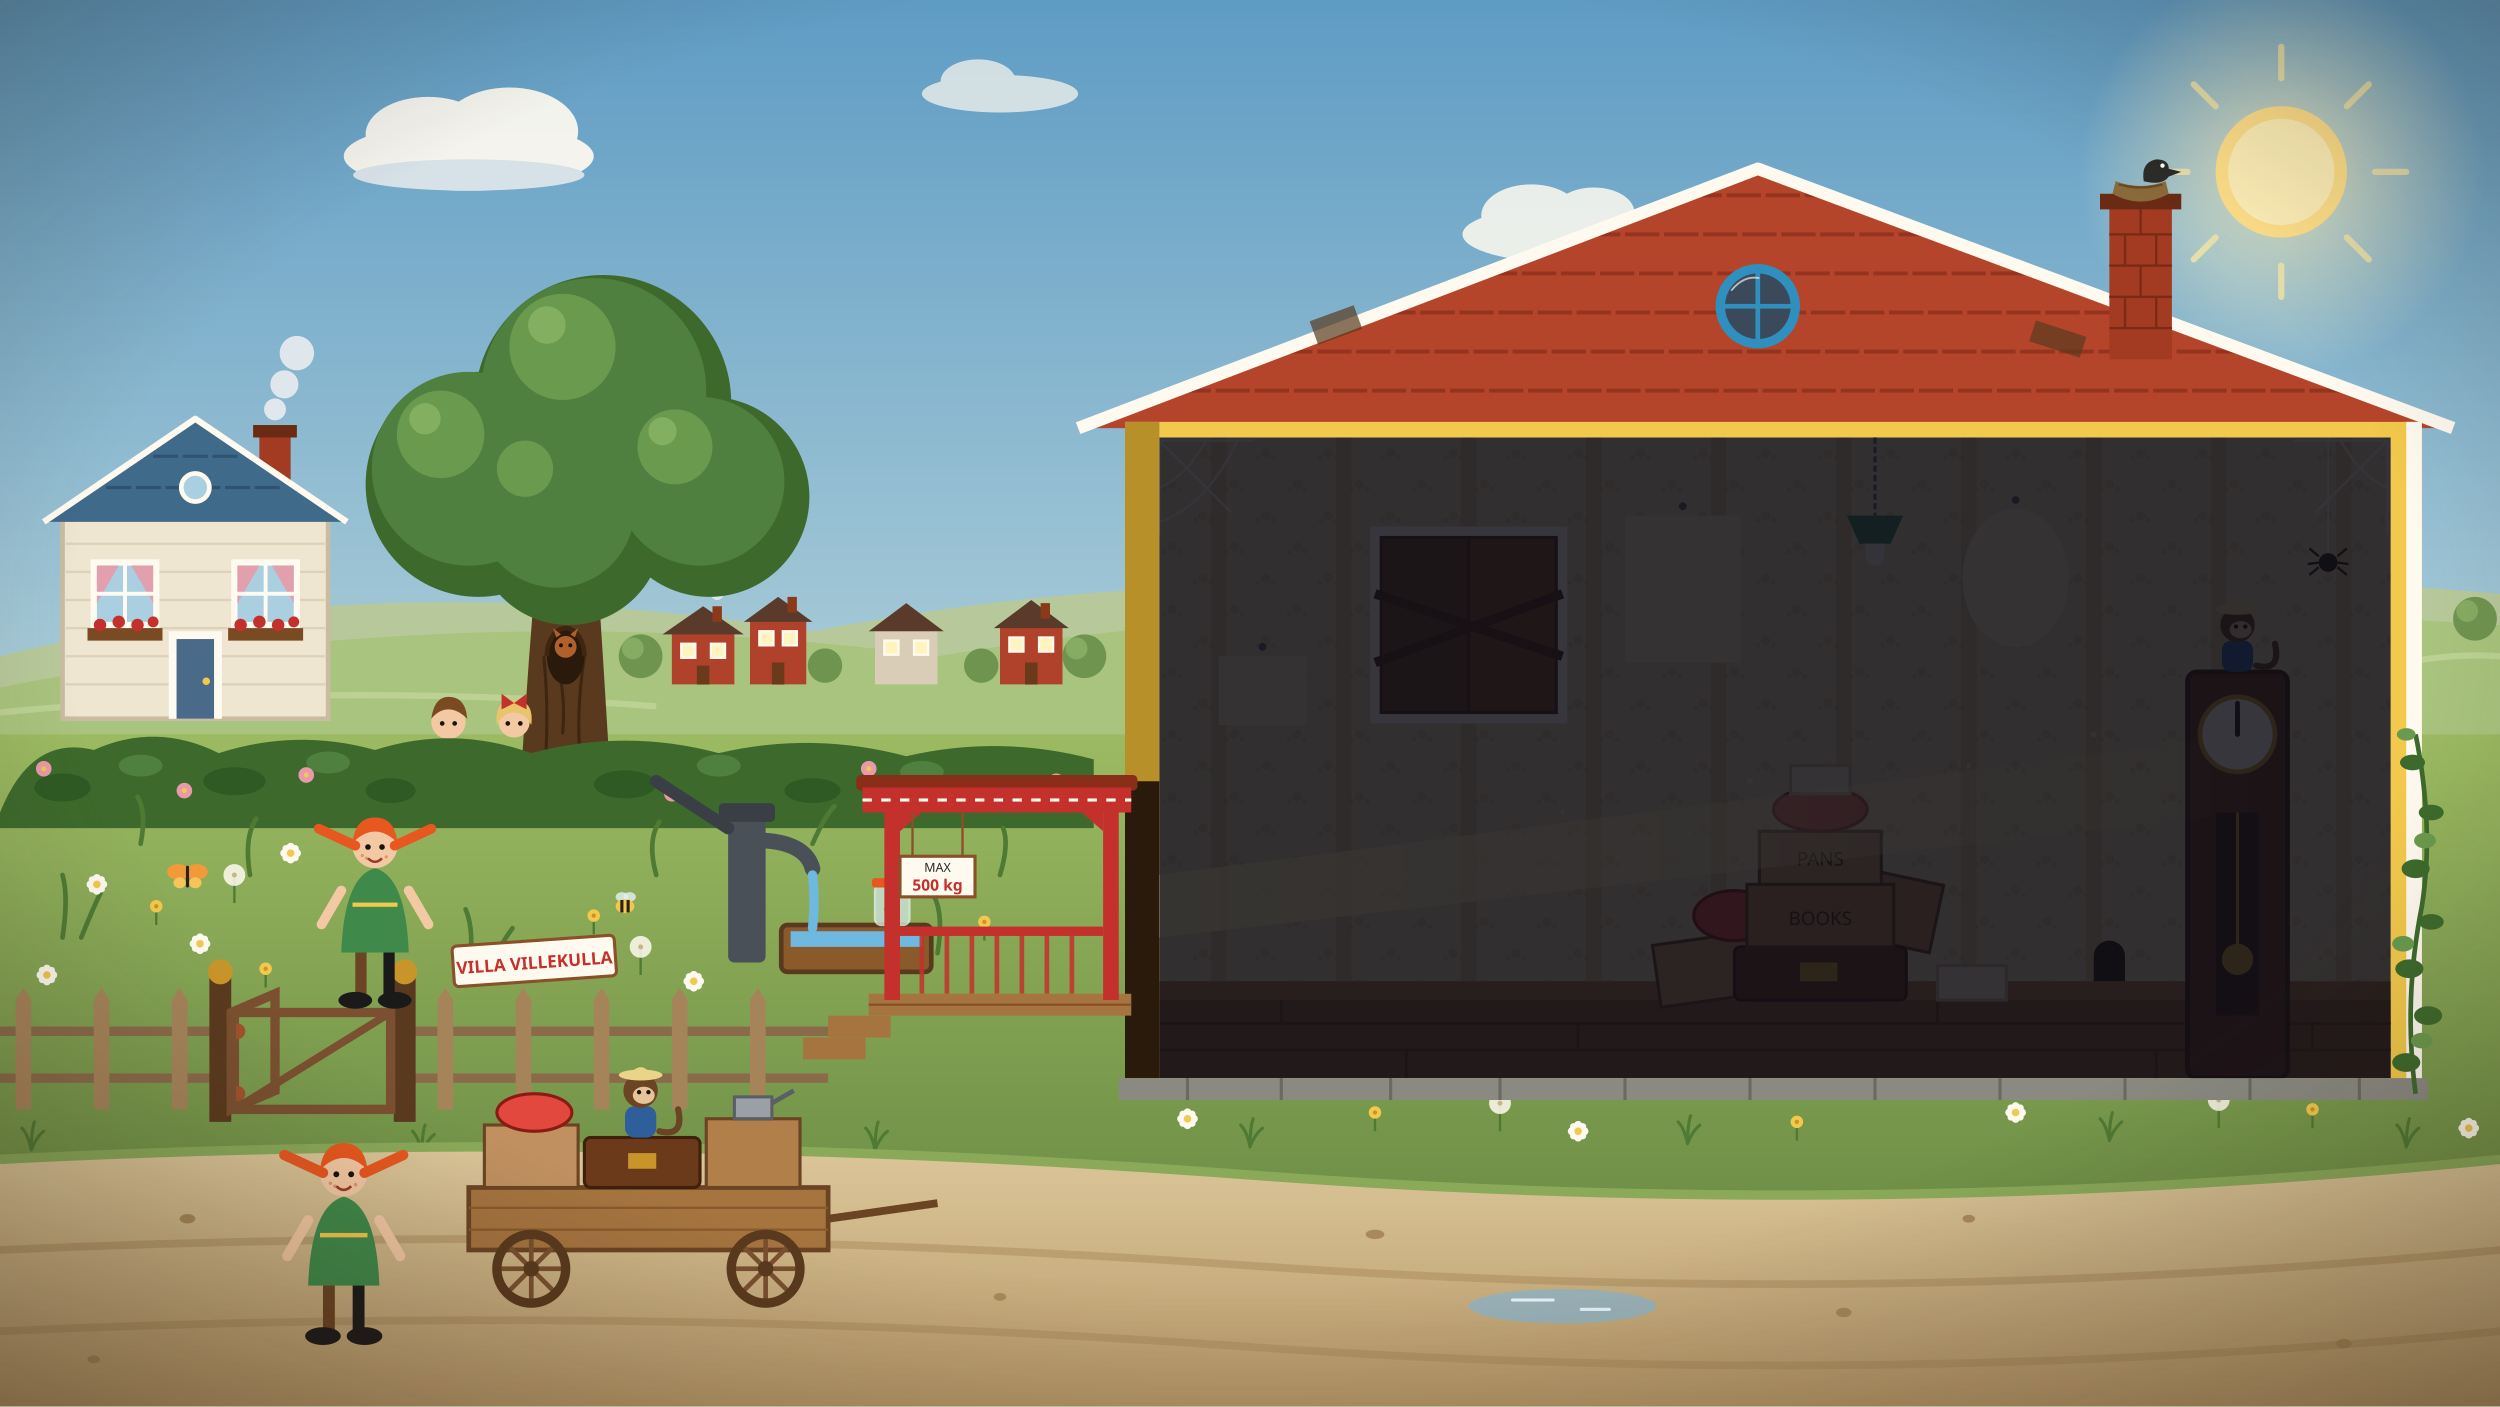
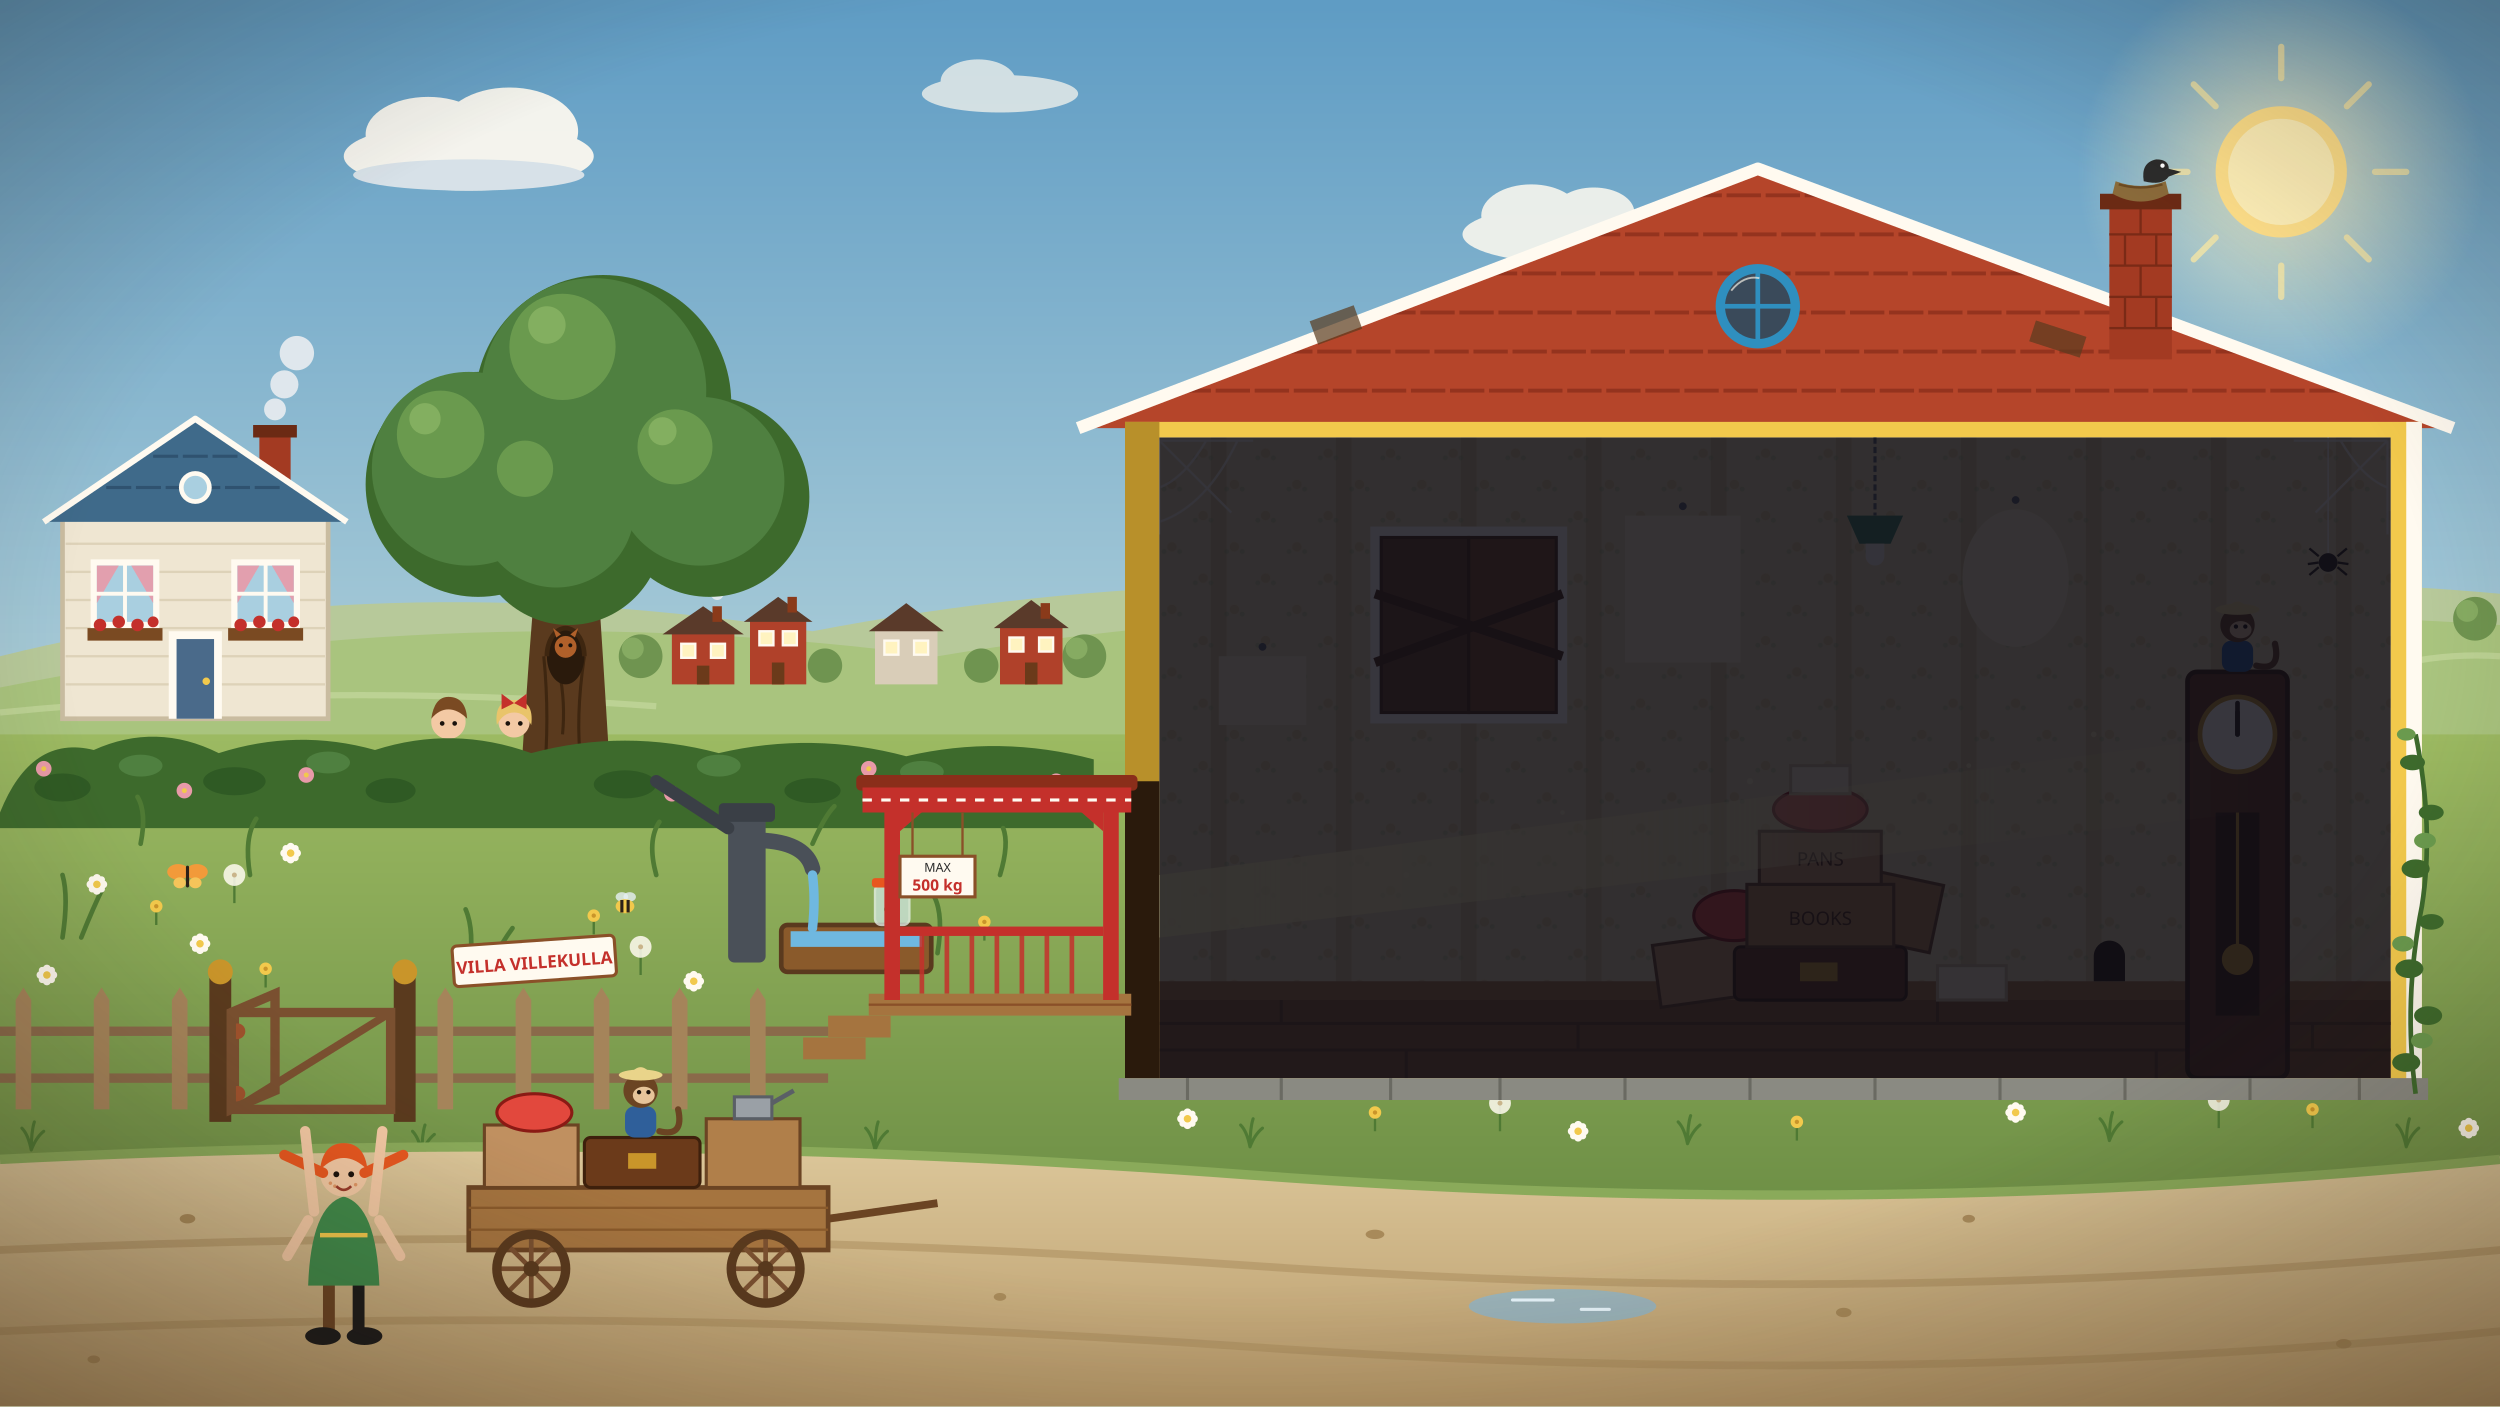
<svg xmlns="http://www.w3.org/2000/svg" class="scene" id="sc-move" viewBox="0 0 1600 900" preserveAspectRatio="xMidYMid slice" aria-label="Moving day at Villa Villekulla">
  <defs>
    <linearGradient id="mvSky" x1="0" y1="0" x2="0" y2="1">
      <stop offset="0" stop-color="#5f9cc4" />
      <stop offset=".6" stop-color="#b9d6dc" />
      <stop offset="1" stop-color="#f3e2b8" />
    </linearGradient>
    <linearGradient id="mvGrass" x1="0" y1="0" x2="0" y2="1">
      <stop offset="0" stop-color="#9cba62" />
      <stop offset="1" stop-color="#5a7d3a" />
    </linearGradient>
    <linearGradient id="mvRoad" x1="0" y1="0" x2="0" y2="1">
      <stop offset="0" stop-color="#dcc79a" />
      <stop offset="1" stop-color="#b89a6a" />
    </linearGradient>
    <radialGradient id="mvSunG" cx=".5" cy=".5" r=".5">
      <stop offset="0" stop-color="#fff2c0" stop-opacity=".8" />
      <stop offset="1" stop-color="#fff2c0" stop-opacity="0" />
    </radialGradient>
    <radialGradient id="mvVign" cx=".5" cy=".45" r=".78">
      <stop offset=".6" stop-color="#2a1a0c" stop-opacity="0" />
      <stop offset="1" stop-color="#2a1a0c" stop-opacity=".45" />
    </radialGradient>
    <pattern id="mvPaper" width="40" height="40" patternUnits="userSpaceOnUse">
      <g fill="#c9a86a" opacity=".45">
        <circle cx="10" cy="10" r="3" />
        <circle cx="30" cy="30" r="3" />
      </g>
      <g fill="#9ab07a" opacity=".4">
        <circle cx="5" cy="13" r="1.6" />
        <circle cx="15" cy="13" r="1.6" />
        <circle cx="25" cy="33" r="1.6" />
        <circle cx="35" cy="33" r="1.6" />
      </g>
    </pattern>
    <g id="mvDaisy">
      <g fill="#fffaf0">
        <circle cy="-4" r="2.6" />
        <circle cx="4" r="2.6" />
        <circle cy="4" r="2.6" />
        <circle cx="-4" r="2.6" />
        <circle cx="3" cy="-3" r="2.2" />
        <circle cx="-3" cy="3" r="2.2" />
        <circle cx="3" cy="3" r="2.2" />
        <circle cx="-3" cy="-3" r="2.2" />
      </g>
      <circle r="2.4" fill="#f2c94c" />
    </g>
    <g id="mvCup">
      <path d="M0 0 v12" stroke="#4f7a34" stroke-width="1.5" />
      <circle r="4" fill="#f2c94c" />
      <circle r="1.4" fill="#c9952a" />
    </g>
    <g id="mvPuff">
      <path d="M0 0 v18" stroke="#4f7a34" stroke-width="1.5" />
      <circle r="7" fill="#fffaf0" opacity=".85" />
      <circle r="1.6" fill="#c9b48a" />
    </g>
    <g id="mvTuft">
      <path d="M0 0 q-2 -10 -6 -14 M0 0 q0 -12 2 -18 M0 0 q3 -8 8 -12" stroke="#4f7a34" stroke-width="2" fill="none" stroke-linecap="round" />
    </g>
    <linearGradient id="mvBeamG" x1="0" y1="0" x2="1" y2="0">
      <stop offset="0" stop-color="#fff3b0" stop-opacity=".85" />
      <stop offset="1" stop-color="#fff3b0" stop-opacity="0" />
    </linearGradient>
    <clipPath id="mvWinClip">
      <rect x="884" y="344" width="112" height="112" />
    </clipPath>
    <clipPath id="mvHall">
      <rect x="740" y="280" width="790" height="410" />
    </clipPath>
    <g id="mvPippi">
      <path d="M-10 60 v34" stroke="#6b4423" stroke-width="8" stroke-linecap="round" />
      <path d="M10 60 v34" stroke="#1a1a1a" stroke-width="8" stroke-linecap="round" />
      <ellipse cx="-14" cy="98" rx="12" ry="6" fill="#1a1a1a" />
      <ellipse cx="14" cy="98" rx="12" ry="6" fill="#1a1a1a" />
      <path d="M-24 64 Q-22 10 0 4 Q22 10 24 64 Z" fill="#3f8a4a" />
      <path d="M-16 30 h32" stroke="#f2c94c" stroke-width="3" />
      <circle cx="0" cy="-12" r="16" fill="#f3c9a4" />
      <path d="M-16 -14 q2 -18 16 -18 q14 0 16 18 q-8 -8 -16 -8 q-8 0 -16 8z" fill="#e8571f" />
      <g class="mv-plait">
        <path d="M-14 -12 L-40 -24" stroke="#e8571f" stroke-width="7" stroke-linecap="round" />
      </g>
      <g class="mv-plait b">
        <path d="M14 -12 L40 -24" stroke="#e8571f" stroke-width="7" stroke-linecap="round" />
      </g>
      <g fill="#1a120c">
        <circle cx="-5" cy="-11" r="2" />
        <circle cx="5" cy="-11" r="2" />
      </g>
      <g fill="#d9824a" opacity=".7">
        <circle cx="-9" cy="-5" r="1.2" />
        <circle cx="-6" cy="-3" r="1.2" />
        <circle cx="8" cy="-4" r="1.2" />
      </g>
      <path d="M-5 -3 q5 5 10 0" stroke="#9a3a2a" stroke-width="1.8" fill="none" />
-       <path d="M-24 20 L-38 44 M24 20 L38 44" stroke="#f3c9a4" stroke-width="7" stroke-linecap="round" />
+       <path class="mv-armsdown" d="M-24 20 L-38 44 M24 20 L38 44" stroke="#f3c9a4" stroke-width="7" stroke-linecap="round" />
+       <path class="mv-armsup" d="M-20 14 L-26 -40 M20 14 L26 -40" stroke="#f3c9a4" stroke-width="7" stroke-linecap="round" />
    </g>
    <g id="mvNilsson">
      <path d="M12 20 q16 4 12 -14" stroke="#6b4423" stroke-width="4" fill="none" stroke-linecap="round" />
      <rect x="-10" y="4" width="20" height="20" rx="6" fill="#2f5f9a" />
      <circle cx="0" cy="-6" r="11" fill="#6b4423" />
      <ellipse cx="2" cy="-3" rx="7" ry="5.5" fill="#e6c49a" />
      <g fill="#1a120c">
        <circle cx="-1" cy="-5" r="1.4" />
        <circle cx="5" cy="-5" r="1.4" />
      </g>
      <ellipse cx="0" cy="-16" rx="14" ry="3.5" fill="#e9d48a" />
      <path d="M-7 -16 q7 -10 14 0z" fill="#e9d48a" />
    </g>
  </defs>
  <rect width="1600" height="900" fill="url(#mvSky)" />
  <circle cx="1460" cy="110" r="130" fill="url(#mvSunG)" />
  <g class="mv-rays" stroke="#ffe9a0" stroke-width="4" stroke-linecap="round" opacity=".7">
    <path d="M1460 50 v-20 M1460 170 v20 M1400 110 h-20 M1520 110 h20 M1418 68 l-14 -14 M1502 152 l14 14 M1502 68 l14 -14 M1418 152 l-14 14" />
  </g>
  <circle cx="1460" cy="110" r="42" fill="#ffe08a" />
  <circle cx="1460" cy="110" r="34" fill="#fff0b8" />
  <g class="mv-cloud a" fill="#fffaf0" opacity=".92">
    <ellipse cx="300" cy="100" rx="80" ry="22" />
    <ellipse cx="274" cy="86" rx="40" ry="24" />
    <ellipse cx="326" cy="84" rx="44" ry="28" />
    <ellipse cx="300" cy="112" rx="74" ry="10" fill="#dfe6ea" />
  </g>
  <g class="mv-cloud b" fill="#fffaf0" opacity=".85">
    <ellipse cx="1000" cy="150" rx="64" ry="18" />
    <ellipse cx="980" cy="138" rx="32" ry="20" />
    <ellipse cx="1020" cy="136" rx="26" ry="16" />
  </g>
  <g class="mv-cloud c" fill="#fffaf0" opacity=".7">
    <ellipse cx="640" cy="60" rx="50" ry="12" />
    <ellipse cx="626" cy="52" rx="24" ry="14" />
  </g>
  <g class="mv-cloud d" fill="#fffaf0" opacity=".75">
    <ellipse cx="1240" cy="230" rx="56" ry="14" />
    <ellipse cx="1256" cy="220" rx="28" ry="16" />
  </g>
  <g class="mv-birds" fill="none" stroke="#3a3440" stroke-width="3" stroke-linecap="round" stroke-linejoin="round">
    <path class="mv-wing" d="M-140 170 q9 -9 18 0 q9 -9 18 0" />
    <path class="mv-wing b" d="M-100 196 q7 -7 14 0 q7 -7 14 0" />
    <path class="mv-wing" d="M-176 206 q7 -7 14 0 q7 -7 14 0" />
  </g>
  <g class="mv-birds b" fill="none" stroke="#3a3440" stroke-width="2.5" stroke-linecap="round" stroke-linejoin="round">
    <path class="mv-wing b" d="M-120 250 q6 -6 12 0 q6 -6 12 0" />
    <path class="mv-wing" d="M-150 266 q6 -6 12 0 q6 -6 12 0" />
  </g>
  <path d="M0 420 Q240 360 520 404 Q800 350 1100 392 Q1380 360 1600 380 V520 H0 Z" fill="#b7c99a" />
  <path d="M0 440 Q300 380 600 420 Q900 370 1200 410 Q1400 386 1600 400 V520 H0 Z" fill="#a9c47e" />
  <path d="M0 456 Q200 436 420 452 M1540 424 Q1570 418 1600 420" stroke="#bcd294" stroke-width="4" fill="none" />
  <g fill="#6f9450">
    <circle cx="410" cy="420" r="14" />
    <circle cx="528" cy="426" r="11" />
    <circle cx="628" cy="426" r="11" />
    <circle cx="694" cy="420" r="14" />
    <circle cx="1584" cy="396" r="14" />
  </g>
  <g fill="#86ab62">
    <circle cx="405" cy="415" r="7" />
    <circle cx="689" cy="415" r="7" />
    <circle cx="1579" cy="391" r="7" />
  </g>
  <g fill="#b0412a">
    <rect x="430" y="404" width="40" height="34" />
    <rect x="480" y="396" width="36" height="42" />
    <rect x="640" y="400" width="40" height="38" />
  </g>
  <g fill="#fff3c0" stroke="#fffaf0" stroke-width="1.5">
    <rect x="436" y="412" width="9" height="9" />
    <rect x="455" y="412" width="9" height="9" />
    <rect x="486" y="404" width="9" height="9" />
    <rect x="501" y="404" width="9" height="9" />
    <rect x="646" y="408" width="9" height="9" />
    <rect x="665" y="408" width="9" height="9" />
  </g>
  <g fill="#6b3a1a">
    <rect x="446" y="426" width="8" height="12" />
    <rect x="494" y="424" width="8" height="14" />
    <rect x="656" y="424" width="8" height="14" />
  </g>
  <path d="M424 406 l26 -18 l26 18z M476 398 l22 -16 l22 16z M636 402 l24 -18 l24 18z" fill="#5a3a2a" />
  <g fill="#8a3a1a">
    <rect x="456" y="388" width="6" height="10" />
    <rect x="504" y="382" width="6" height="10" />
    <rect x="666" y="386" width="6" height="10" />
  </g>
  <g class="mv-smoke t" fill="#eef0f2" opacity=".8">
    <circle cx="459" cy="380" r="4" />
    <circle class="b" cx="462" cy="370" r="5" />
    <circle class="c" cx="466" cy="358" r="6" />
  </g>
  <rect x="560" y="402" width="40" height="36" fill="#d9cdb8" />
  <path d="M556 404 l24 -18 l24 18z" fill="#5a3a2a" />
  <g fill="#fff3c0" stroke="#fffaf0" stroke-width="1.5">
    <rect x="566" y="410" width="9" height="9" />
    <rect x="585" y="410" width="9" height="9" />
  </g>
  <g>
    <rect x="166" y="276" width="20" height="44" fill="#a33a22" />
    <rect x="162" y="272" width="28" height="8" fill="#6b2a14" />
    <g class="mv-smoke" fill="#eef0f2" opacity=".85">
      <circle cx="176" cy="262" r="7" />
      <circle class="b" cx="182" cy="246" r="9" />
      <circle class="c" cx="190" cy="226" r="11" />
    </g>
    <rect x="40" y="330" width="170" height="130" fill="#efe6d2" stroke="#c9bca0" stroke-width="3" />
    <path d="M42 348 H208 M42 366 H208 M42 384 H208 M42 402 H208 M42 420 H208 M42 438 H208" stroke="#ddd2b8" stroke-width="1.5" />
    <path d="M28 334 L125 268 L222 334 Z" fill="#3f6a8a" />
    <path d="M68 312 H182 M98 292 H152" stroke="#2f5270" stroke-width="2" stroke-dasharray="16 3" />
    <path d="M28 334 L125 268 L222 334" stroke="#fffaf0" stroke-width="4" fill="none" stroke-linejoin="round" />
    <rect x="60" y="360" width="40" height="40" fill="#a9cfe0" stroke="#fffaf0" stroke-width="4" />
    <rect x="150" y="360" width="40" height="40" fill="#a9cfe0" stroke="#fffaf0" stroke-width="4" />
    <g fill="#e89aa8" opacity=".9">
      <path d="M62 362 h14 l-14 24z M98 362 h-14 l14 24z M152 362 h14 l-14 24z M188 362 h-14 l14 24z" />
    </g>
    <path d="M80 360 V400 M60 380 H100 M170 360 V400 M150 380 H190" stroke="#fffaf0" stroke-width="2.5" />
    <g fill="#7a4a22">
      <rect x="56" y="402" width="48" height="8" />
      <rect x="146" y="402" width="48" height="8" />
    </g>
    <g fill="#c4302b">
      <circle cx="64" cy="400" r="4" />
      <circle cx="76" cy="398" r="4" />
      <circle cx="88" cy="400" r="4" />
      <circle cx="98" cy="398" r="3.5" />
      <circle cx="154" cy="400" r="4" />
      <circle cx="166" cy="398" r="4" />
      <circle cx="178" cy="400" r="4" />
      <circle cx="188" cy="398" r="3.5" />
    </g>
    <rect x="108" y="404" width="34" height="56" fill="#fffaf0" />
    <rect x="113" y="409" width="24" height="51" fill="#4a6a8a" />
    <circle cx="132" cy="436" r="2.4" fill="#f2c94c" />
    <circle cx="125" cy="312" r="9" fill="#a9cfe0" stroke="#fffaf0" stroke-width="3" />
  </g>
  <rect y="470" width="1600" height="430" fill="url(#mvGrass)" />
  <g>
    <path d="M332 520 Q338 420 346 330 L380 330 Q386 420 392 520 Z" fill="#5a3a1e" />
    <path d="M322 520 q12 -8 18 -24 M402 520 q-12 -8 -16 -24" stroke="#5a3a1e" stroke-width="10" fill="none" stroke-linecap="round" />
    <path d="M348 500 q4 -40 0 -80 M372 490 q-4 -30 2 -70 M360 470 q2 -20 -2 -40" stroke="#3e2610" stroke-width="2" fill="none" />
    <path d="M352 360 Q320 330 290 310 M372 350 Q410 320 440 300 M362 340 Q366 300 378 260" stroke="#5a3a1e" stroke-width="12" fill="none" stroke-linecap="round" />
    <g class="mv-sway">
      <g fill="#3d6a2c">
        <circle cx="306" cy="310" r="72" />
        <circle cx="386" cy="258" r="82" />
        <circle cx="454" cy="318" r="64" />
        <circle cx="364" cy="340" r="60" />
      </g>
      <g fill="#4f8040">
        <circle cx="300" cy="300" r="62" />
        <circle cx="380" cy="250" r="72" />
        <circle cx="448" cy="308" r="54" />
        <circle cx="356" cy="326" r="50" />
      </g>
      <g fill="#6a9a4e">
        <circle cx="282" cy="278" r="28" />
        <circle cx="360" cy="222" r="34" />
        <circle cx="432" cy="286" r="24" />
        <circle cx="336" cy="300" r="18" />
      </g>
      <g fill="#8ab464" opacity=".8">
        <circle cx="272" cy="268" r="10" />
        <circle cx="350" cy="208" r="12" />
        <circle cx="424" cy="276" r="9" />
      </g>
    </g>
    <ellipse cx="362" cy="420" rx="12" ry="18" fill="#2a1a0c" />
    <path d="M350 420 a12 18 0 0 1 24 0" stroke="#3e2610" stroke-width="3" fill="none" />
-     <g class="mv-peep">
+     <g class="mv-peep" id="mv-squirrel">
      <circle cx="362" cy="414" r="7" fill="#b0602a" />
      <path d="M356 408 l-2 -6 l5 4z M368 408 l2 -6 l-5 4z" fill="#b0602a" />
      <g fill="#1a120c">
        <circle cx="359" cy="413" r="1.3" />
        <circle cx="365" cy="413" r="1.3" />
      </g>
    </g>
  </g>
  <g id="mv-kids">
    <g transform="translate(-1000 120)">
      <circle cx="1287" cy="342" r="11" fill="#f3c9a4" />
      <path d="M1276 340 q2 -14 11 -14 q11 0 12 14 q-6 -6 -12 -6 q-6 0 -11 6z" fill="#7a4a22" />
      <circle cx="1329" cy="342" r="10" fill="#f3c9a4" />
      <path d="M1318 344 q-2 -16 11 -16 q13 0 11 16 q-4 -8 -11 -8 q-7 0 -11 8z" fill="#e9c46a" />
      <path d="M1329 330 l-8 -6 v10z M1329 330 l8 -6 v10z" fill="#c4302b" />
      <g fill="#1a120c">
        <circle cx="1283" cy="343" r="1.5" />
        <circle cx="1291" cy="343" r="1.5" />
        <circle cx="1325" cy="343" r="1.5" />
        <circle cx="1333" cy="343" r="1.5" />
      </g>
    </g>
  </g>
  <path d="M0 520 Q20 470 60 480 Q100 462 140 482 Q190 466 240 480 Q290 464 340 482 Q400 466 460 482 Q520 468 580 484 Q640 470 700 486 V530 H0 Z" fill="#3d6a2c" />
  <g fill="#2f5a24">
    <ellipse cx="40" cy="504" rx="18" ry="9" />
    <ellipse cx="150" cy="500" rx="20" ry="9" />
    <ellipse cx="250" cy="506" rx="16" ry="8" />
    <ellipse cx="400" cy="502" rx="20" ry="9" />
    <ellipse cx="520" cy="506" rx="18" ry="8" />
    <ellipse cx="650" cy="508" rx="18" ry="8" />
  </g>
  <g fill="#4f8040">
    <ellipse cx="90" cy="490" rx="14" ry="7" />
    <ellipse cx="210" cy="488" rx="14" ry="7" />
    <ellipse cx="460" cy="490" rx="14" ry="7" />
    <ellipse cx="590" cy="494" rx="14" ry="7" />
  </g>
  <g fill="#e89aa8">
    <circle cx="28" cy="492" r="5" />
    <circle cx="118" cy="506" r="5" />
    <circle cx="196" cy="496" r="5" />
    <circle cx="430" cy="508" r="5" />
    <circle cx="556" cy="492" r="5" />
    <circle cx="676" cy="500" r="5" />
  </g>
  <g fill="#f2c94c">
    <circle cx="28" cy="492" r="1.6" />
    <circle cx="118" cy="506" r="1.6" />
    <circle cx="196" cy="496" r="1.6" />
    <circle cx="430" cy="508" r="1.6" />
    <circle cx="556" cy="492" r="1.6" />
    <circle cx="676" cy="500" r="1.6" />
  </g>
  <g class="mv-grass" stroke="#4f7a34" stroke-width="3" stroke-linecap="round" fill="none">
    <path d="M40 600 q4 -26 0 -40 M52 600 q8 -20 14 -32 M160 560 q-4 -24 4 -36 M300 620 q4 -24 -2 -38 M312 620 q10 -18 16 -26 M420 560 q-6 -22 2 -34 M600 610 q4 -24 -2 -36 M640 560 q6 -20 2 -30 M90 540 q4 -20 -2 -30 M520 540 q8 -18 14 -24" />
  </g>
  <g>
    <use href="#mvDaisy" x="62" y="566" />
    <use href="#mvDaisy" x="128" y="604" />
    <use href="#mvDaisy" x="186" y="546" />
    <use href="#mvDaisy" x="336" y="612" />
    <use href="#mvDaisy" x="444" y="628" />
    <use href="#mvDaisy" x="30" y="624" />
    <use href="#mvDaisy" x="760" y="716" />
    <use href="#mvDaisy" x="1010" y="724" />
    <use href="#mvDaisy" x="1290" y="712" />
    <use href="#mvDaisy" x="1580" y="722" />
    <use href="#mvCup" x="100" y="580" />
    <use href="#mvCup" x="170" y="620" />
    <use href="#mvCup" x="380" y="586" />
    <use href="#mvCup" x="630" y="590" />
    <use href="#mvCup" x="880" y="712" />
    <use href="#mvCup" x="1150" y="718" />
    <use href="#mvCup" x="1480" y="710" />
    <use href="#mvPuff" x="150" y="560" />
    <use href="#mvPuff" x="410" y="606" />
    <use href="#mvPuff" x="960" y="706" />
    <use href="#mvPuff" x="1420" y="704" />
    <use href="#mvTuft" x="800" y="734" />
    <use href="#mvTuft" x="1080" y="732" />
    <use href="#mvTuft" x="1350" y="730" />
    <use href="#mvTuft" x="1540" y="734" />
    <use href="#mvTuft" x="20" y="736" />
    <use href="#mvTuft" x="270" y="738" />
    <use href="#mvTuft" x="560" y="736" />
  </g>
  <g transform="translate(120 560)">
    <g class="mv-wander">
-       <g class="mv-bfly">
-         <g fill="#f29a3a">
-           <ellipse cx="-6" cy="-2" rx="7" ry="5" />
-           <ellipse cx="6" cy="-2" rx="7" ry="5" />
+       <g class="mv-flit" id="mv-flit1">
+         <g class="mv-bfly">
+           <g fill="#f29a3a">
+             <ellipse cx="-6" cy="-2" rx="7" ry="5" />
+             <ellipse cx="6" cy="-2" rx="7" ry="5" />
+           </g>
+           <g fill="#f5c45a">
+             <ellipse cx="-5" cy="5" rx="4" ry="3.5" />
+             <ellipse cx="5" cy="5" rx="4" ry="3.5" />
+           </g>
+           <rect x="-1" y="-6" width="2" height="14" rx="1" fill="#2b2118" />
        </g>
-         <g fill="#f5c45a">
-           <ellipse cx="-5" cy="5" rx="4" ry="3.5" />
-           <ellipse cx="5" cy="5" rx="4" ry="3.5" />
-         </g>
-         <rect x="-1" y="-6" width="2" height="14" rx="1" fill="#2b2118" />
      </g>
    </g>
  </g>
  <g transform="translate(1000 690)">
    <g class="mv-wander b">
-       <g class="mv-bfly b">
-         <g fill="#f6f2e6">
-           <ellipse cx="-5" cy="-2" rx="6" ry="4.5" />
-           <ellipse cx="5" cy="-2" rx="6" ry="4.5" />
-           <ellipse cx="-4" cy="4" rx="3.5" ry="3" />
-           <ellipse cx="4" cy="4" rx="3.5" ry="3" />
+       <g class="mv-flit" id="mv-flit2">
+         <g class="mv-bfly b">
+           <g fill="#f6f2e6">
+             <ellipse cx="-5" cy="-2" rx="6" ry="4.5" />
+             <ellipse cx="5" cy="-2" rx="6" ry="4.5" />
+             <ellipse cx="-4" cy="4" rx="3.5" ry="3" />
+             <ellipse cx="4" cy="4" rx="3.5" ry="3" />
+           </g>
+           <g fill="#2b2118">
+             <circle cx="-6" cy="-2" r="1.3" />
+             <circle cx="6" cy="-2" r="1.3" />
+           </g>
+           <rect x="-1" y="-5" width="2" height="12" rx="1" fill="#2b2118" />
        </g>
-         <g fill="#2b2118">
-           <circle cx="-6" cy="-2" r="1.3" />
-           <circle cx="6" cy="-2" r="1.3" />
-         </g>
-         <rect x="-1" y="-5" width="2" height="12" rx="1" fill="#2b2118" />
      </g>
    </g>
  </g>
  <g transform="translate(400 580)">
    <g class="mv-buzz">
-       <ellipse cx="-2" cy="-6" rx="4" ry="3" fill="#e6f0f4" opacity=".8" />
-       <ellipse cx="3" cy="-6" rx="4" ry="3" fill="#e6f0f4" opacity=".8" />
-       <ellipse rx="6" ry="4.5" fill="#f2c94c" />
-       <path d="M-2 -4 v8 M2 -4 v8" stroke="#2b2118" stroke-width="2" />
+       <g id="mv-bee">
+         <ellipse cx="-2" cy="-6" rx="4" ry="3" fill="#e6f0f4" opacity=".8" />
+         <ellipse cx="3" cy="-6" rx="4" ry="3" fill="#e6f0f4" opacity=".8" />
+         <ellipse rx="6" ry="4.5" fill="#f2c94c" />
+         <path d="M-2 -4 v8 M2 -4 v8" stroke="#2b2118" stroke-width="2" />
+       </g>
    </g>
  </g>
  <g id="mv-pump">
    <rect x="466" y="520" width="24" height="96" rx="4" fill="#4a5058" />
    <rect x="460" y="514" width="36" height="12" rx="3" fill="#3a3f46" />
    <path d="M490 538 q26 2 30 18" stroke="#4a5058" stroke-width="10" fill="none" stroke-linecap="round" />
    <path d="M466 530 L420 500" stroke="#3a3f46" stroke-width="8" stroke-linecap="round" />
    <rect x="500" y="592" width="96" height="30" rx="4" fill="#8a5a2b" stroke="#5a3a1e" stroke-width="3" />
    <rect id="mv-water" x="506" y="596" width="84" height="10" fill="#6fb8e0" />
    <path id="mv-gush" d="M520 560 q2 16 0 34" stroke="#6fb8e0" stroke-width="6" stroke-linecap="round" fill="none" />
  </g>
  <g id="mv-spunk">
    <rect x="560" y="566" width="22" height="26" rx="4" fill="#cfe6e0" opacity=".75" stroke="#e9f4f0" stroke-width="1.5" />
    <rect x="558" y="562" width="26" height="6" rx="2" fill="#e8571f" />
    <ellipse class="mv-crawl" cx="571" cy="582" rx="5" ry="3.5" fill="#2f8a3a" />
  </g>
  <g id="mv-house">
    <path d="M690 274 L1125 108 L1570 274 Z" fill="#b5452a" />
    <path d="M753 250 H1506 M818 225 H1439 M884 200 H1372 M949 175 H1305 M1015 150 H1238 M1080 125 H1171" stroke="#8a2e1a" stroke-width="2.5" stroke-dasharray="22 3" opacity=".75" />
    <path d="M690 274 L1125 108 L1570 274" stroke="#fffaf0" stroke-width="8" fill="none" stroke-linejoin="round" />
    <g fill="#5a3a1e" opacity=".7">
      <rect x="840" y="200" width="30" height="16" transform="rotate(-20 855 208)" />
      <rect x="1300" y="210" width="34" height="14" transform="rotate(18 1317 217)" />
    </g>
    <circle cx="1125" cy="196" r="24" fill="#3a4a5a" stroke="#2f8fbf" stroke-width="6" />
    <path d="M1125 172 V220 M1101 196 H1149" stroke="#2f8fbf" stroke-width="3" />
    <path d="M1108 186 q8 -10 18 -8" stroke="#f3efe3" stroke-width="1.2" fill="none" opacity=".7" />
    <rect x="1350" y="130" width="40" height="100" fill="#a33a22" />
    <path d="M1350 150 H1390 M1350 170 H1390 M1350 190 H1390 M1350 210 H1390 M1370 130 V150 M1360 150 V170 M1380 150 V170 M1370 170 V190 M1360 190 V210 M1380 190 V210" stroke="#7a2a16" stroke-width="1.5" />
    <rect x="1344" y="124" width="52" height="10" fill="#6b2a14" />
    <path d="M1352 124 q18 10 36 0 l-2 -8 q-16 6 -32 0z" fill="#8a6a3a" />
    <path d="M1356 118 q14 4 28 0" stroke="#6b4a22" stroke-width="1.5" fill="none" />
-     <g class="mv-peck">
+     <g class="mv-peck" id="mv-blackbird">
      <path d="M1372 116 q-2 -12 8 -14 q8 0 8 6 l8 2 l-8 3 q-4 6 -16 3z" fill="#2b2b2b" />
      <circle cx="1384" cy="106" r="1.4" fill="#fff" />
    </g>
    <rect x="720" y="270" width="830" height="430" fill="#f2c94c" />
    <rect x="1540" y="270" width="10" height="430" fill="#fffaf0" />
    <rect x="740" y="280" width="790" height="410" fill="#e6d4a4" />
    <g stroke="#d4bf88" stroke-width="10">
      <path d="M780 280 V640 M860 280 V640 M940 280 V640 M1020 280 V640 M1100 280 V640 M1180 280 V640 M1260 280 V640 M1340 280 V640 M1420 280 V640 M1500 280 V640" />
    </g>
    <rect x="740" y="280" width="790" height="360" fill="url(#mvPaper)" />
    <rect x="1040" y="330" width="74" height="94" fill="#f3e6bc" />
    <ellipse cx="1290" cy="370" rx="34" ry="44" fill="#f3e6bc" />
    <rect x="780" y="420" width="56" height="44" fill="#f3e6bc" />
    <g fill="#5a5f66">
      <circle cx="1077" cy="324" r="2.5" />
      <circle cx="1290" cy="320" r="2.5" />
      <circle cx="808" cy="414" r="2.5" />
    </g>
    <path d="M1200 280 V330" stroke="#5a5f66" stroke-width="2" stroke-dasharray="4 2" />
    <path d="M1182 330 h36 l-8 18 h-20z" fill="#3e7a5a" />
    <path d="M1194 348 h12 v8 a6 6 0 0 1 -12 0z" fill="#efe8dc" />
    <path class="mv-thread" d="M1490 280 V356" stroke="#f3efe3" stroke-width="1" />
    <g class="mv-spider">
-       <g stroke="#2b2118" stroke-width="1.5">
-         <path d="M1484 356 l-6 -5 M1484 360 l-7 1 M1484 363 l-6 5 M1496 356 l6 -5 M1496 360 l7 1 M1496 363 l6 5" />
-       </g>
-       <circle cx="1490" cy="360" r="6" fill="#2b2118" />
+       <g id="mv-spiderbody">
+         <g stroke="#2b2118" stroke-width="1.5">
+           <path d="M1484 356 l-6 -5 M1484 360 l-7 1 M1484 363 l-6 5 M1496 356 l6 -5 M1496 360 l7 1 M1496 363 l6 5" />
+         </g>
+         <circle cx="1490" cy="360" r="6" fill="#2b2118" />
+       </g>
    </g>
    <rect x="740" y="628" width="790" height="12" fill="#a5743f" />
    <rect x="740" y="640" width="790" height="50" fill="#8a5a2b" />
    <path d="M740 655 H1530 M740 672 H1530" stroke="#6b4423" stroke-width="2" />
    <path d="M820 640 v15 M1010 655 v17 M1240 640 v15 M900 672 v18 M1380 672 v18 M1480 655 v17" stroke="#6b4423" stroke-width="2" />
    <path d="M1340 628 v-16 a10 10 0 0 1 20 0 v16z" fill="#2a1a0c" />
    <g class="mv-dust" fill="#fff3c0" opacity=".6">
      <circle cx="900" cy="560" r="1.8" />
      <circle cx="1000" cy="520" r="1.5" />
      <circle cx="1120" cy="500" r="2" />
      <circle cx="1260" cy="490" r="1.5" />
      <circle cx="1340" cy="470" r="1.8" />
    </g>
    <g stroke="#f3efe3" stroke-width="1.5" fill="none" opacity=".9">
      <path d="M742 282 l60 0 M742 282 l0 60 M742 282 l46 46 M742 312 q16 -6 30 -30 M742 334 q30 -10 50 -52" />
      <path d="M1528 282 l-60 0 M1528 282 l0 60 M1528 282 l-46 46 M1528 312 q-16 -6 -30 -30" />
    </g>
    <g>
      <rect x="880" y="340" width="120" height="120" fill="#bfe0ef" stroke="#fffaf0" stroke-width="6" />
      <g id="mv-view">
        <g clip-path="url(#mvWinClip)">
          <rect x="884" y="344" width="112" height="112" fill="url(#mvSky)" />
          <ellipse cx="910" cy="366" rx="16" ry="5" fill="#fffaf0" opacity=".85" />
          <path d="M884 418 Q930 404 996 412 V456 H884Z" fill="#b7c99a" />
          <rect x="958" y="378" width="16" height="46" fill="#efe8dc" />
          <path d="M955 380 L966 356 L977 380 Z" fill="#6a7f5a" />
          <path d="M966 356 v-6" stroke="#c9952a" stroke-width="1.5" />
          <circle cx="966" cy="389" r="5.5" fill="#fffaf0" stroke="#5a5f66" stroke-width="1.2" />
          <path d="M966 389 h4 M966 389 l-3 -2.4" stroke="#2b2118" stroke-width="1.2" stroke-linecap="round" />
          <g fill="#b0412a">
            <rect x="896" y="414" width="16" height="12" />
            <rect x="920" y="412" width="14" height="14" />
            <rect x="980" y="416" width="14" height="10" />
          </g>
          <path d="M894 415 l10 -7 l10 7z M918 413 l9 -7 l9 7z M978 417 l9 -6 l9 6z" fill="#5a3a2a" />
          <g fill="#6f9450">
            <circle cx="944" cy="420" r="6" />
            <circle cx="888" cy="420" r="5" />
          </g>
          <path d="M884 434 Q950 422 996 430 V456 H884Z" fill="#a9c47e" />
          <path d="M884 446 Q950 438 996 444 V456 H884Z" fill="#9cba62" />
        </g>
        <path d="M940 344 V456 M884 400 H996" stroke="#fffaf0" stroke-width="4" />
        <path d="M890 380 L916 352 M896 392 L928 356" stroke="#fffaf0" stroke-width="2" opacity=".35" stroke-linecap="round" />
      </g>
      <g id="mv-shutters">
        <rect x="884" y="344" width="56" height="112" fill="#6b4423" stroke="#4e2a12" stroke-width="2" />
        <rect x="940" y="344" width="56" height="112" fill="#7a4a22" stroke="#4e2a12" stroke-width="2" />
        <path d="M880 380 L1000 420 M880 424 L1000 380" stroke="#4e2a12" stroke-width="6" />
      </g>
    </g>
    <g id="mv-heap">
      <rect x="1060" y="600" width="70" height="40" fill="#c09060" stroke="#6b4423" stroke-width="2" transform="rotate(-8 1095 620)" />
      <rect x="1120" y="610" width="80" height="30" rx="4" fill="#6b3a1a" stroke="#3e200c" stroke-width="2" />
      <rect x="1180" y="560" width="60" height="44" fill="#b07f4a" stroke="#6b4423" stroke-width="2" transform="rotate(12 1210 582)" />
      <ellipse cx="1110" cy="586" rx="26" ry="16" fill="#e2483d" stroke="#8a1a14" stroke-width="2" />
      <rect x="1240" y="618" width="44" height="22" fill="#f3e6c4" stroke="#c9b48a" stroke-width="2" />
    </g>
    <g id="mv-stack">
      <rect x="1110" y="606" width="110" height="34" rx="4" fill="#6b3a1a" stroke="#3e200c" stroke-width="2" />
      <rect x="1152" y="616" width="24" height="12" fill="#c9952a" />
      <rect x="1118" y="566" width="94" height="40" fill="#b07f4a" stroke="#6b4423" stroke-width="2" />
      <text x="1165" y="592" text-anchor="middle" font-family="Fredoka, sans-serif" font-size="12" fill="#4e2a12">BOOKS</text>
      <rect x="1126" y="532" width="78" height="34" fill="#c09060" stroke="#6b4423" stroke-width="2" />
      <text x="1165" y="554" text-anchor="middle" font-family="Fredoka, sans-serif" font-size="12" fill="#4e2a12">PANS</text>
      <ellipse cx="1165" cy="518" rx="30" ry="14" fill="#e2483d" stroke="#8a1a14" stroke-width="2" />
      <rect x="1146" y="490" width="38" height="18" fill="#f3e6c4" stroke="#c9b48a" stroke-width="2" />
    </g>
    <g id="mv-clock">
      <rect x="1400" y="430" width="64" height="260" rx="6" fill="#6b3a1a" stroke="#3e200c" stroke-width="3" />
      <circle cx="1432" cy="470" r="24" fill="#fffaf0" stroke="#c9952a" stroke-width="3" />
      <g id="mv-hands" stroke="#2b2118" stroke-width="3" stroke-linecap="round">
        <path id="mv-hour" d="M1432 470 V456" />
        <path id="mv-min" d="M1432 470 V450" />
      </g>
      <rect x="1418" y="520" width="28" height="130" fill="#3e200c" />
      <g class="mv-pend">
        <path d="M1432 520 V610" stroke="#c9952a" stroke-width="2" />
        <circle cx="1432" cy="614" r="10" fill="#c9952a" />
      </g>
    </g>
    <g id="mv-nilclock">
      <use href="#mvNilsson" transform="translate(1432 406)" />
    </g>
    <rect x="720" y="270" width="22" height="430" fill="#b8902a" />
    <rect x="720" y="500" width="22" height="190" fill="#2a1a0c" />
    <path id="mv-beam" d="M742 560 L1440 470 L1440 520 L742 600 Z" fill="url(#mvBeamG)" pointer-events="none" />
    <rect id="mv-dark" data-in="vis-slow-in" data-out="vis-slow-out" x="742" y="280" width="788" height="410" fill="#0b0b16" opacity=".82" pointer-events="none" />
    <rect x="716" y="690" width="838" height="14" fill="#8a8a82" />
    <path d="M760 690 v14 M820 690 v14 M890 690 v14 M960 690 v14 M1040 690 v14 M1120 690 v14 M1200 690 v14 M1280 690 v14 M1360 690 v14 M1440 690 v14 M1510 690 v14" stroke="#6a6a62" stroke-width="2" />
    <path d="M1546 700 q-8 -60 4 -120 q8 -50 -4 -110" stroke="#3d6a2c" stroke-width="3" fill="none" />
    <g fill="#3d6a2c">
      <ellipse cx="1540" cy="680" rx="9" ry="6" />
      <ellipse cx="1554" cy="650" rx="9" ry="6" />
      <ellipse cx="1542" cy="620" rx="9" ry="6" />
      <ellipse cx="1556" cy="590" rx="8" ry="5" />
      <ellipse cx="1546" cy="556" rx="9" ry="6" />
      <ellipse cx="1556" cy="520" rx="8" ry="5" />
      <ellipse cx="1544" cy="488" rx="8" ry="5" />
    </g>
    <g fill="#6a9a4e">
      <ellipse cx="1550" cy="666" rx="7" ry="5" />
      <ellipse cx="1538" cy="604" rx="7" ry="5" />
      <ellipse cx="1552" cy="538" rx="7" ry="5" />
      <ellipse cx="1540" cy="470" rx="6" ry="4" />
    </g>
  </g>
  <g id="mv-veranda">
    <path d="M576 596 H706" stroke="#c4302b" stroke-width="6" />
    <path d="M590 598 v38 M606 598 v38 M622 598 v38 M638 598 v38 M654 598 v38 M670 598 v38 M686 598 v38" stroke="#c4302b" stroke-width="3" opacity=".85" />
    <rect x="556" y="636" width="168" height="14" fill="#a5743f" />
    <path d="M556 643 H724" stroke="#8a5028" stroke-width="1.5" />
    <g fill="#c4302b">
      <rect x="566" y="518" width="10" height="122" />
      <rect x="706" y="518" width="10" height="122" />
      <path d="M576 518 l16 0 l-16 14z M706 518 l-16 0 l16 14z" />
    </g>
    <rect x="548" y="496" width="180" height="10" rx="3" fill="#8a2e1a" />
    <rect x="552" y="504" width="172" height="16" fill="#c4302b" />
    <path d="M552 512 H724" stroke="#fffaf0" stroke-width="2" stroke-dasharray="6 6" />
    <g fill="#a5743f">
      <rect x="530" y="650" width="40" height="14" />
      <rect x="514" y="664" width="40" height="14" />
    </g>
    <path d="M584 520 V548 M616 520 V548" stroke="#8a5028" stroke-width="1.5" />
    <rect x="576" y="548" width="48" height="26" fill="#fffaf0" stroke="#8a5028" stroke-width="2" />
    <text x="600" y="558" text-anchor="middle" font-family="Fredoka, sans-serif" font-size="8" fill="#2a2a2a">MAX</text>
    <text x="600" y="570" text-anchor="middle" font-family="Fredoka, sans-serif" font-size="10" font-weight="700" fill="#c4302b">500 kg</text>
  </g>
  <g id="mv-fence">
    <path d="M0 660 H140 M260 660 H530 M0 690 H140 M260 690 H530" stroke="#8a6a4a" stroke-width="6" />
    <g fill="#a5845a">
      <rect x="10" y="640" width="10" height="70" />
      <rect x="60" y="640" width="10" height="70" />
      <rect x="110" y="640" width="10" height="70" />
      <rect x="280" y="640" width="10" height="70" />
      <rect x="330" y="640" width="10" height="70" />
      <rect x="380" y="640" width="10" height="70" />
      <rect x="430" y="640" width="10" height="70" />
      <rect x="480" y="640" width="10" height="70" />
    </g>
    <path d="M10 640 l5 -8 l5 8z M60 640 l5 -8 l5 8z M110 640 l5 -8 l5 8z M280 640 l5 -8 l5 8z M330 640 l5 -8 l5 8z M380 640 l5 -8 l5 8z M430 640 l5 -8 l5 8z M480 640 l5 -8 l5 8z" fill="#a5845a" />
    <g fill="#5a3a1e">
      <rect x="134" y="626" width="14" height="92" />
      <rect x="252" y="626" width="14" height="92" />
    </g>
    <g fill="#c9952a">
      <circle cx="141" cy="622" r="8" />
      <circle cx="259" cy="622" r="8" />
    </g>
    <g transform="rotate(-4 342 616)">
      <rect x="290" y="602" width="104" height="26" rx="3" fill="#fffaf0" stroke="#8a5028" stroke-width="2" />
      <text x="342" y="620" text-anchor="middle" font-family="Fredoka, sans-serif" font-size="11" font-weight="700" fill="#c4302b">VILLA VILLEKULLA</text>
    </g>
    <g id="mv-gateshut">
      <rect x="150" y="648" width="100" height="62" fill="none" stroke="#7a5030" stroke-width="6" />
      <path d="M150 710 L250 648" stroke="#7a5030" stroke-width="5" />
      <g fill="#a0522d">
        <circle cx="152" cy="660" r="5" />
        <circle cx="152" cy="700" r="5" />
      </g>
    </g>
    <g id="mv-gateopen">
      <path d="M148 648 L176 636 L176 698 L148 710 Z" fill="none" stroke="#7a5030" stroke-width="6" />
    </g>
  </g>
  <path d="M0 740 Q400 720 800 750 T1600 740 V900 H0 Z" fill="url(#mvRoad)" />
  <path d="M0 742 Q400 722 800 752 T1600 742" stroke="#8aaa5a" stroke-width="6" fill="none" />
  <path d="M0 800 Q400 782 800 810 T1600 800 M0 852 Q400 834 800 862 T1600 852" stroke="#a88a5a" stroke-width="5" fill="none" stroke-linecap="round" opacity=".5" />
  <g fill="#a88a5a">
    <ellipse cx="120" cy="780" rx="5" ry="3" />
    <ellipse cx="640" cy="830" rx="4" ry="2.5" />
    <ellipse cx="880" cy="790" rx="6" ry="3" />
    <ellipse cx="1180" cy="840" rx="5" ry="3" />
    <ellipse cx="1260" cy="780" rx="4" ry="2.5" />
    <ellipse cx="1500" cy="860" rx="5" ry="3" />
    <ellipse cx="60" cy="870" rx="4" ry="2.5" />
  </g>
  <ellipse cx="1000" cy="836" rx="60" ry="11" fill="#8fb4c8" opacity=".8" />
  <path class="mv-glint" d="M968 832 h26 M1012 838 h18" stroke="#e6f4fb" stroke-width="2" stroke-linecap="round" />
  <g id="mv-cart">
    <rect x="300" y="760" width="230" height="40" fill="#a5743f" stroke="#6b4423" stroke-width="3" />
    <path d="M300 773 H530 M300 787 H530" stroke="#8a5a2b" stroke-width="1.5" />
    <path d="M318 812 h44 M340 790 v44 M324 796 l32 32 M356 796 l-32 32 M468 812 h44 M490 790 v44 M474 796 l32 32 M506 796 l-32 32" stroke="#7a5030" stroke-width="3" />
    <g fill="none" stroke="#5a3a1e" stroke-width="6">
      <circle cx="340" cy="812" r="22" />
      <circle cx="490" cy="812" r="22" />
    </g>
    <g fill="#5a3a1e">
      <circle cx="340" cy="812" r="5" />
      <circle cx="490" cy="812" r="5" />
    </g>
    <g id="mv-cargo">
      <rect x="310" y="720" width="60" height="40" fill="#c09060" stroke="#6b4423" stroke-width="2" />
      <rect x="374" y="728" width="74" height="32" rx="4" fill="#6b3a1a" stroke="#3e200c" stroke-width="2" />
      <rect x="402" y="738" width="18" height="10" fill="#c9952a" />
      <rect x="452" y="716" width="60" height="44" fill="#b07f4a" stroke="#6b4423" stroke-width="2" />
      <ellipse cx="342" cy="712" rx="24" ry="12" fill="#e2483d" stroke="#8a1a14" stroke-width="2" />
    </g>
    <g id="mv-oilcan">
      <path d="M470 702 h24 v14 h-24z" fill="#9aa0a6" stroke="#5a5f66" stroke-width="2" />
      <path d="M494 706 l14 -8" stroke="#5a5f66" stroke-width="3" />
    </g>
    <g id="mv-nilcart">
      <use href="#mvNilsson" transform="translate(410 704)" />
    </g>
    <path d="M530 780 L600 770" stroke="#6b4423" stroke-width="5" />
  </g>
  <use id="mv-saab" href="#saab96" x="1330" y="780" width="110" height="46" color="#d9a43a" />
-   <g id="mv-horse-road" transform="translate(600 700)">
-     <use class="mv-nod" href="#hpHorseShape" />
-   </g>
-   <g id="mv-horse-garden" transform="translate(300 520)">
-     <use class="mv-nod" href="#hpHorseShape" />
-   </g>
-   <g id="mv-horse-veranda" transform="translate(580 552)">
-     <use class="mv-nod" href="#hpHorseShape" />
-   </g>
-   <g id="mv-pippi-road" transform="translate(220 762) scale(.95)">
-     <use href="#mvPippi" />
-   </g>
-   <g id="mv-pippi-garden" transform="translate(240 552) scale(.9)">
-     <use href="#mvPippi" />
+   <g id="mv-horse">
+     <g transform="translate(600 700)">
+       <g class="mv-hturn">
+         <use class="mv-nod" href="#hpHorseShape" />
+       </g>
+     </g>
+   </g>
+   <g id="mv-pippi">
+     <g transform="translate(220 762) scale(.95)">
+       <g class="mv-pstep">
+         <use href="#mvPippi" />
+       </g>
+     </g>
  </g>
  <rect width="1600" height="900" fill="url(#mvVign)" pointer-events="none" />
  <g id="mv-hits">
    <rect class="hit" fill="transparent" data-hs="sky0" data-label="The sky" x="0" y="0" width="680" height="220" />
    <rect class="hit" fill="transparent" data-hs="town0" data-label="The little town" x="420" y="370" width="280" height="80" />
    <rect class="hit" fill="transparent" data-hs="nextdoor0" data-label="The house next door" x="30" y="260" width="200" height="200" />
    <rect class="hit" fill="transparent" data-hs="oak0" data-label="The old oak" x="230" y="170" width="190" height="290" />
+     <rect class="hit" fill="transparent" data-hs="squirrel0" data-label="The hollow in the oak" x="340" y="394" width="44" height="48" />
+     <g class="mv-birds">
+       <rect class="hit" fill="transparent" data-hs="birds0" data-label="Birds" x="-186" y="150" width="120" height="70" />
+     </g>
+     <g class="mv-birds b">
+       <rect class="hit" fill="transparent" data-hs="birds0" data-label="Birds" x="-160" y="234" width="70" height="44" />
+     </g>
    <rect class="hit" fill="transparent" data-hs="kids0" data-label="Somebody behind the hedge" x="270" y="440" width="80" height="44" />
    <rect class="hit" fill="transparent" data-hs="house0" data-label="Villa Villekulla" x="690" y="100" width="880" height="175" />
+     <rect class="hit" fill="transparent" data-hs="blackbird0" data-label="A blackbird" x="1356" y="92" width="48" height="36" />
    <rect class="hit" fill="transparent" data-hs="hall0" data-label="Inside the house" x="742" y="280" width="788" height="410" />
+     <rect class="hit" fill="transparent" data-hs="spider0" data-label="A spider" x="1470" y="314" width="40" height="62" />
    <rect class="hit" fill="transparent" data-hs="window0" data-label="The window" x="876" y="336" width="128" height="128" id="hit-window0" />
    <rect class="hit" fill="transparent" data-hs="boxes0" data-label="The moving boxes" x="1050" y="480" width="250" height="165" id="hit-boxes0" />
    <rect class="hit" fill="transparent" data-hs="clock0" data-label="The grandfather clock" x="1394" y="424" width="76" height="270" id="hit-clock0" />
    <rect class="hit" fill="transparent" data-hs="door0" data-label="The front door" x="716" y="496" width="30" height="196" />
    <rect class="hit" fill="transparent" data-hs="veranda0" data-label="The veranda" x="520" y="506" width="196" height="176" />
    <rect class="hit" fill="transparent" data-hs="pump0" data-label="The old pump" x="412" y="496" width="190" height="130" />
+     <g transform="translate(400 580)">
+       <g class="mv-buzz">
+         <rect class="hit" fill="transparent" data-hs="bee0" data-label="A bumblebee" x="-20" y="-20" width="40" height="36" />
+       </g>
+     </g>
+     <g transform="translate(120 560)">
+       <g class="mv-wander">
+         <rect class="hit" fill="transparent" data-hs="bfly0" data-label="A butterfly" data-b="1" x="-22" y="-20" width="44" height="40" />
+       </g>
+     </g>
+     <g transform="translate(1000 690)">
+       <g class="mv-wander b">
+         <rect class="hit" fill="transparent" data-hs="bfly0" data-label="A butterfly" data-b="2" x="-22" y="-20" width="44" height="40" />
+       </g>
+     </g>
    <rect class="hit" fill="transparent" data-hs="spunk0" data-label="Jam jar" x="552" y="556" width="38" height="40" id="hit-spunk0" />
    <rect class="hit" fill="transparent" data-hs="gate0" data-label="The garden gate" x="130" y="620" width="140" height="100" />
    <rect class="hit" fill="transparent" data-hs="cart0" data-label="The moving cart" x="296" y="690" width="240" height="146" />
    <rect class="hit" fill="transparent" data-hs="nilsson0" data-label="Mr Nilsson" x="394" y="682" width="36" height="46" id="hit-nilsson0c" />
    <rect class="hit" fill="transparent" data-hs="nilsson0" data-label="Mr Nilsson" x="1414" y="384" width="40" height="48" id="hit-nilsson0k" />
    <rect class="hit" fill="transparent" data-hs="saab0" data-label="A little car" x="1320" y="770" width="130" height="66" />
    <rect class="hit" fill="transparent" data-hs="horse0" data-label="The horse" x="596" y="684" width="140" height="110" id="hit-horse0r" />
    <rect class="hit" fill="transparent" data-hs="horse0" data-label="The horse" x="296" y="504" width="140" height="110" id="hit-horse0g" />
    <rect class="hit" fill="transparent" data-hs="horse0" data-label="The horse" x="576" y="536" width="140" height="106" id="hit-horse0v" />
    <rect class="hit" fill="transparent" data-hs="pippi0" data-label="Pippi" x="180" y="720" width="80" height="140" id="hit-pippi0r" />
    <rect class="hit" fill="transparent" data-hs="pippi0" data-label="Pippi" x="204" y="514" width="72" height="130" id="hit-pippi0g" />
  </g>
</svg>
